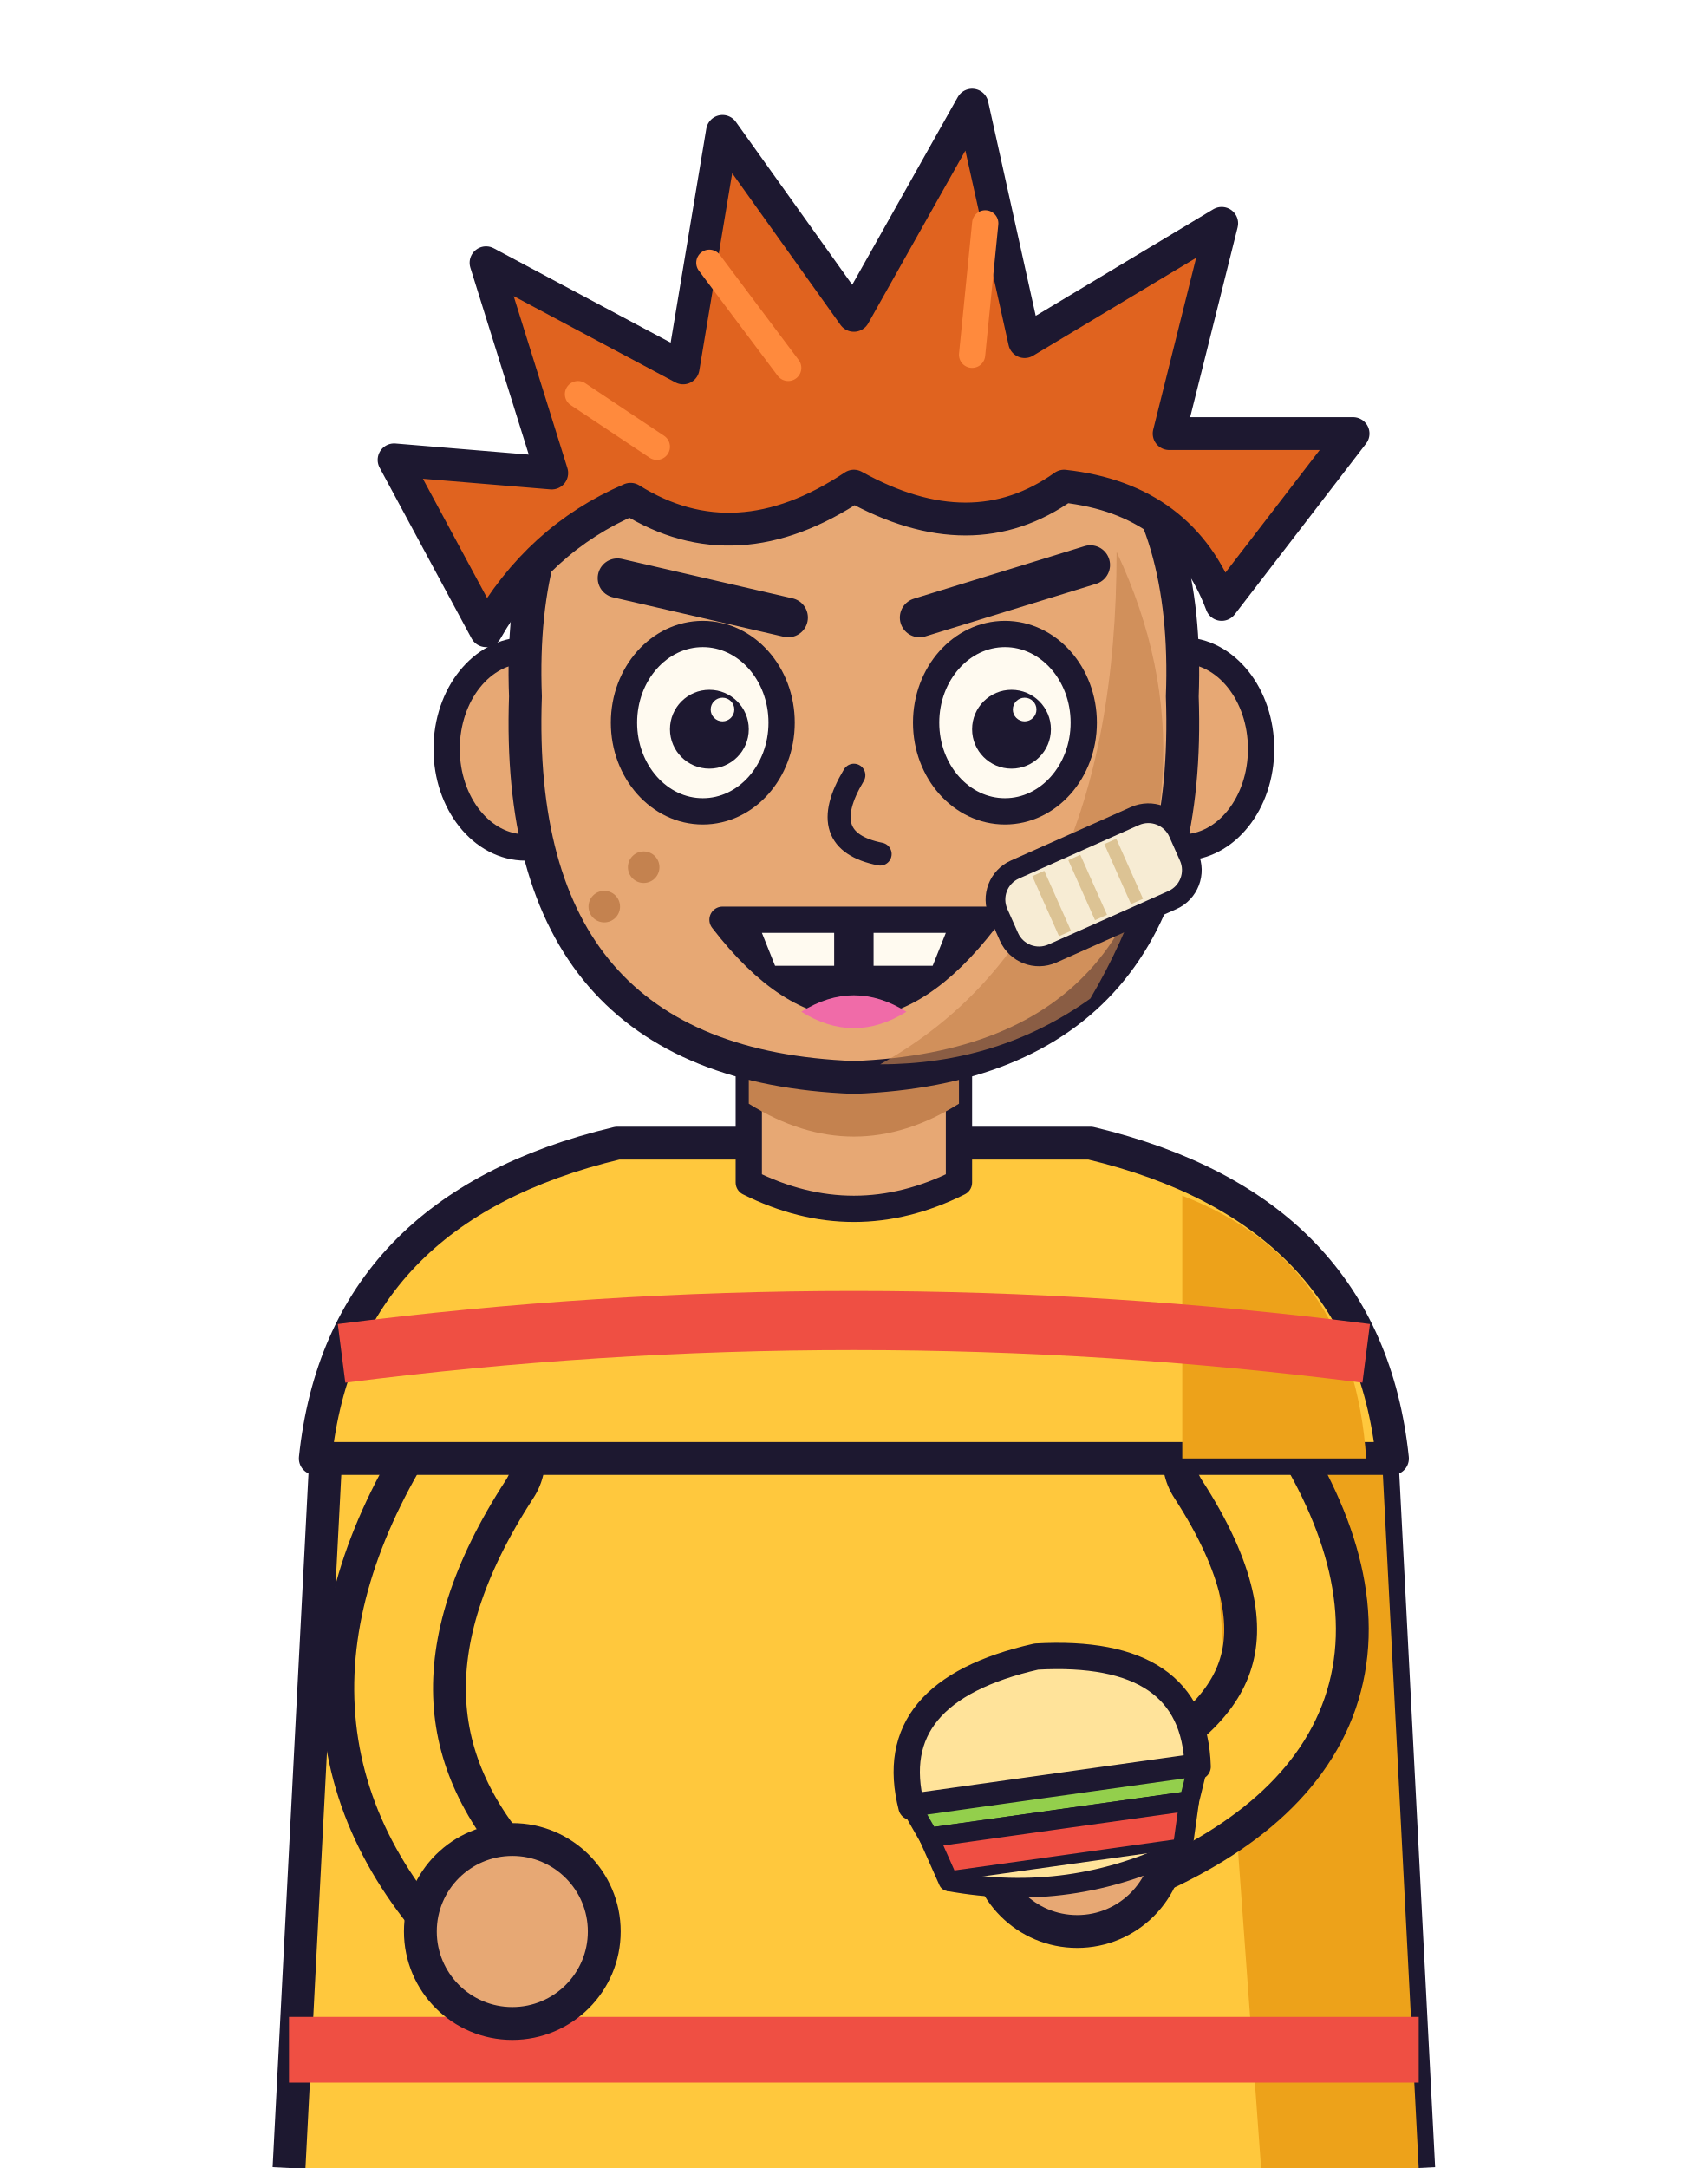
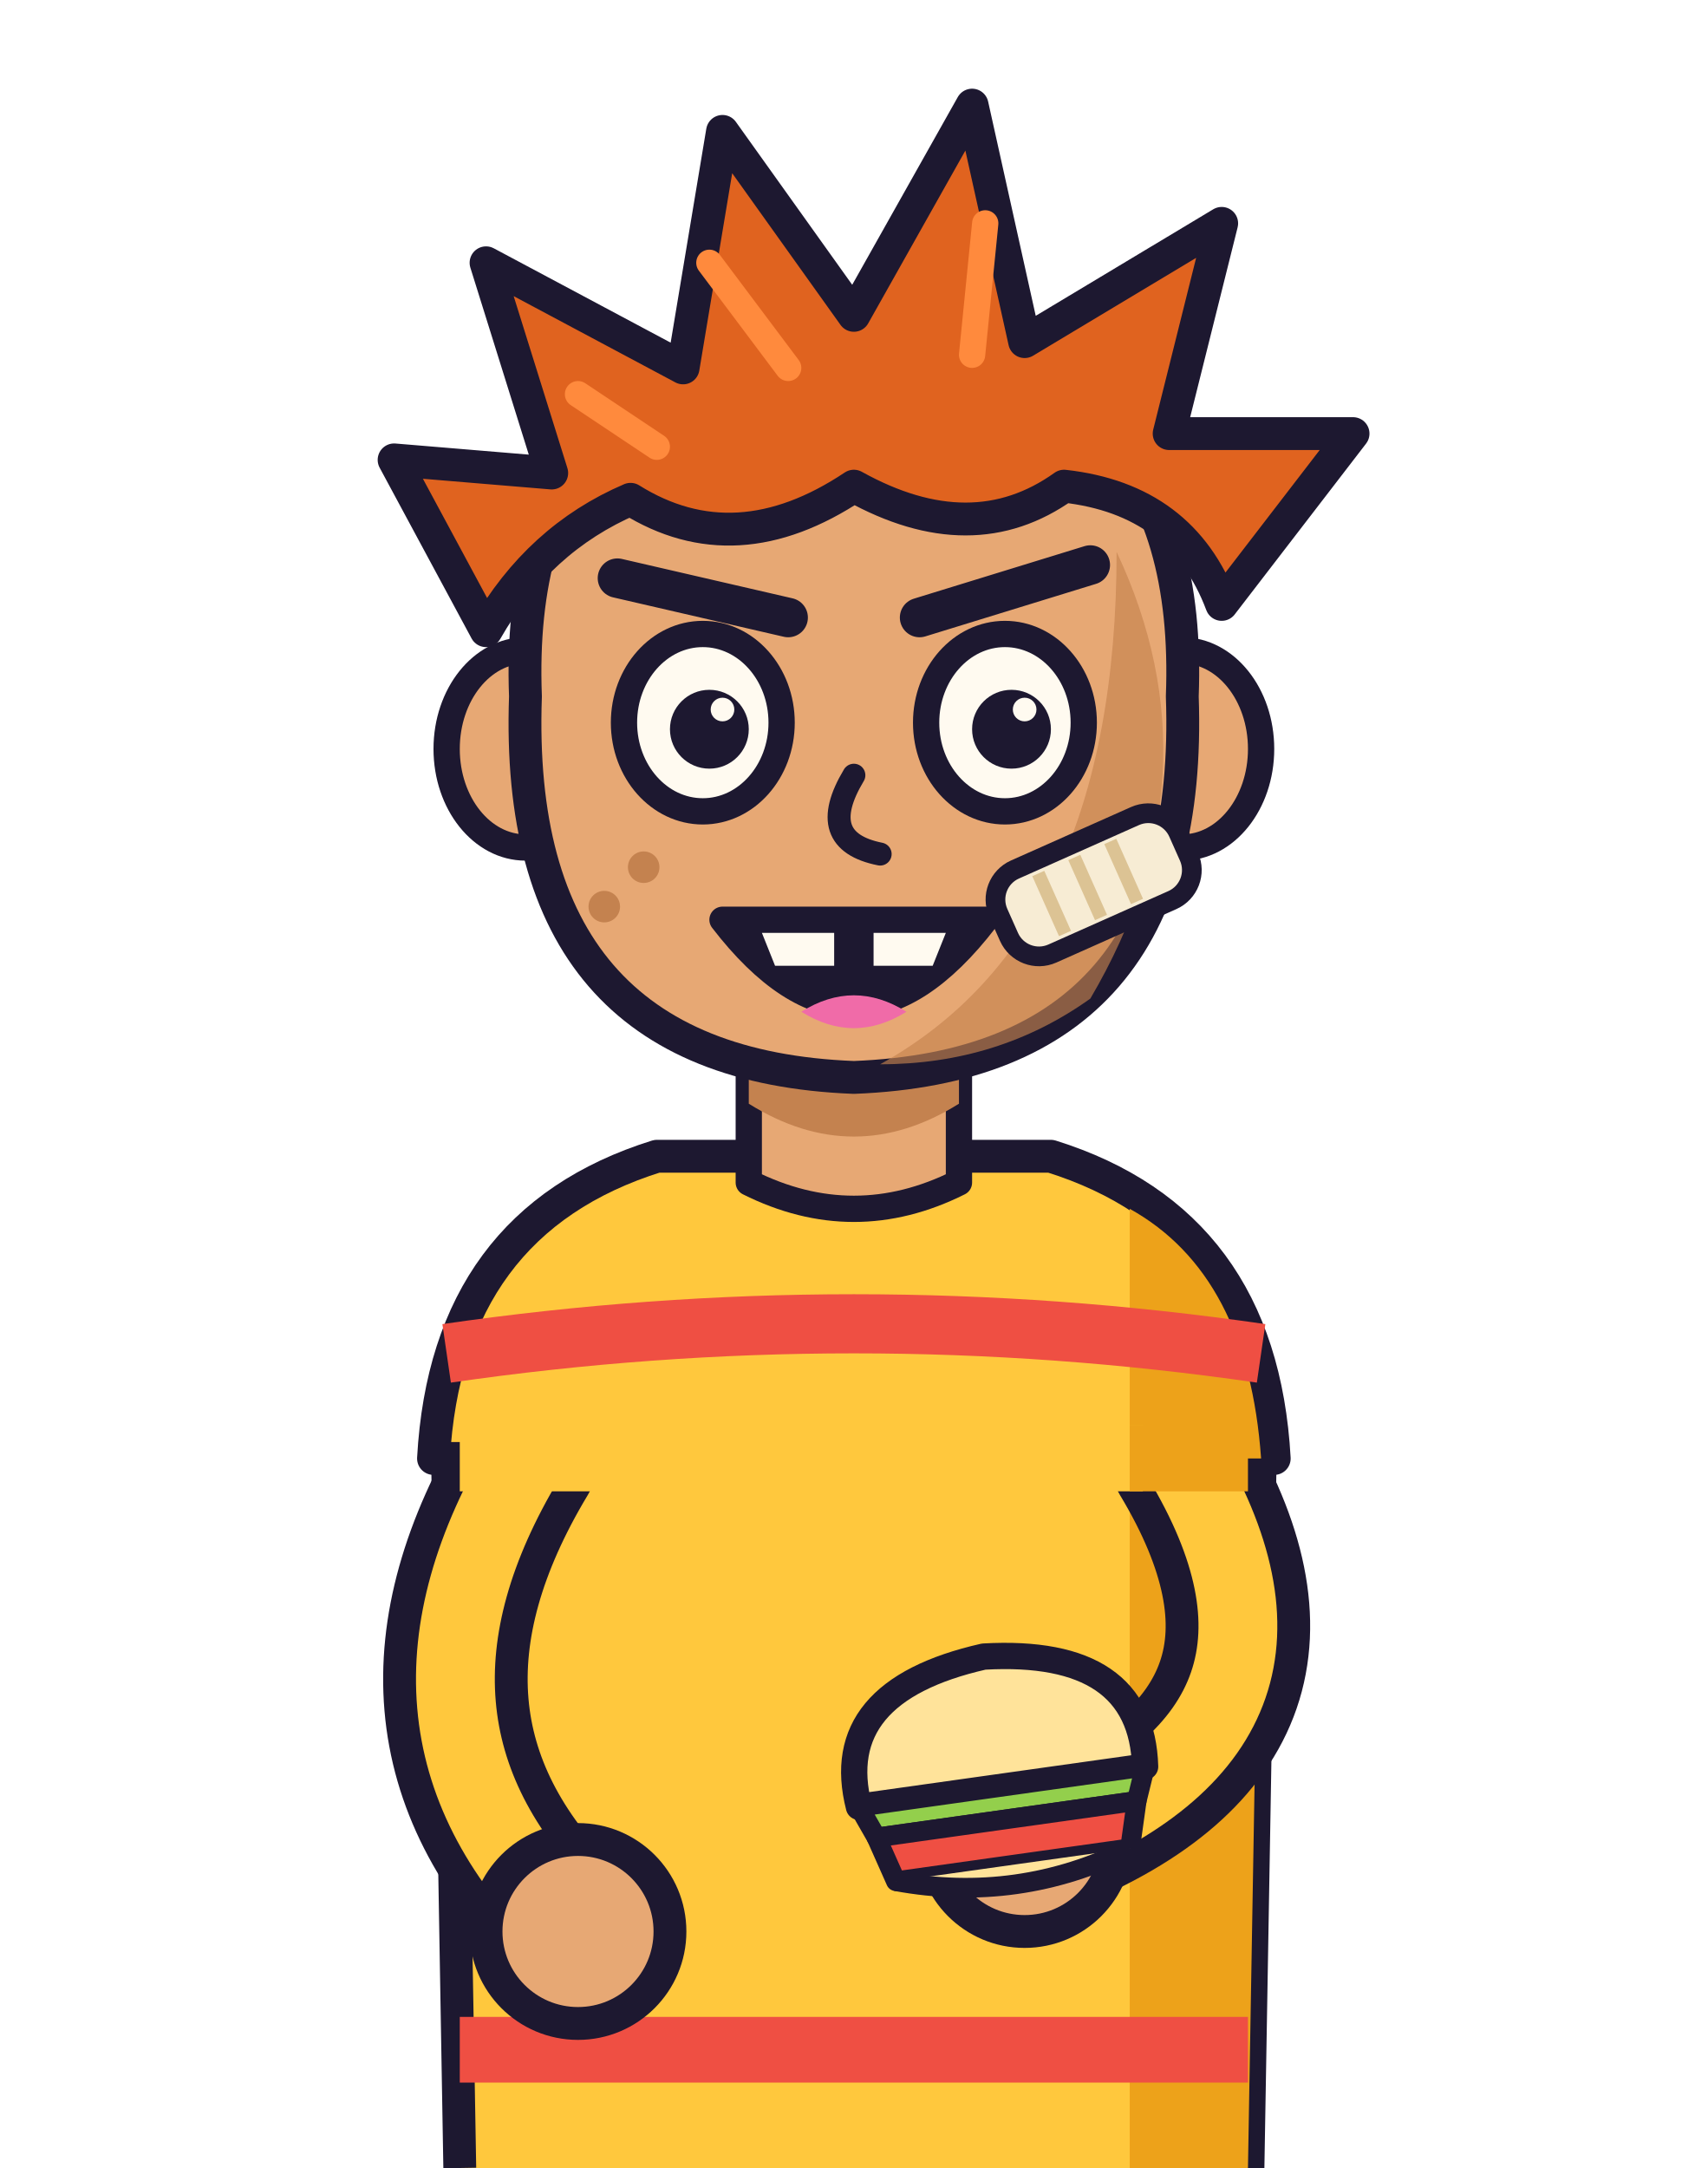
<svg xmlns="http://www.w3.org/2000/svg" viewBox="0 0 260 330" width="260" height="330">
-   <path d="M50 214 L210 214 L216 330 L44 330 Z" fill="#ffc83d" />
-   <path d="M50 214 L44 330 M210 214 L216 330" stroke="#1d1830" stroke-width="5" fill="none" />
-   <path d="M184 220 L192 330 L216 330 L210 214 Z" fill="#eda21a" />
-   <path d="M44 312 L216 312" stroke="#ef4f43" stroke-width="10" />
-   <path d="M72 222 Q46 262 76 292" fill="none" stroke="#1d1830" stroke-width="22" stroke-linecap="round" stroke-linejoin="round" />
-   <path d="M72 222 Q46 262 76 292" fill="none" stroke="#ffc83d" stroke-width="12" stroke-linecap="round" stroke-linejoin="round" />
-   <circle cx="78" cy="294" r="14" fill="#e7a874" stroke="#1d1830" stroke-width="5" />
-   <path d="M188 222 Q214 262 168 280" fill="none" stroke="#1d1830" stroke-width="22" stroke-linecap="round" stroke-linejoin="round" />
-   <path d="M188 222 Q214 262 168 280" fill="none" stroke="#ffc83d" stroke-width="12" stroke-linecap="round" stroke-linejoin="round" />
-   <circle cx="164" cy="280" r="14" fill="#e7a874" stroke="#1d1830" stroke-width="5" />
-   <g transform="translate(160 268) rotate(-8)" stroke="#1d1830" stroke-linejoin="round">
+   <path d="M68 214 L192 214 L190 330 L70 330 Z" fill="#ffc83d" />
+   <path d="M68 214 L70 330 M192 214 L190 330" stroke="#1d1830" stroke-width="5" fill="none" />
+   <path d="M172 220 L172 330 L190 330 L192 214 Z" fill="#eda21a" />
+   <path d="M70 312 L190 312" stroke="#ef4f43" stroke-width="10" />
+   <path d="M80 222 Q56 262 86 292" fill="none" stroke="#1d1830" stroke-width="22" stroke-linecap="round" stroke-linejoin="round" />
+   <path d="M80 222 Q56 262 86 292" fill="none" stroke="#ffc83d" stroke-width="12" stroke-linecap="round" stroke-linejoin="round" />
+   <circle cx="88" cy="294" r="14" fill="#e7a874" stroke="#1d1830" stroke-width="5" />
+   <path d="M180 222 Q204 262 160 280" fill="none" stroke="#1d1830" stroke-width="22" stroke-linecap="round" stroke-linejoin="round" />
+   <path d="M180 222 Q204 262 160 280" fill="none" stroke="#ffc83d" stroke-width="12" stroke-linecap="round" stroke-linejoin="round" />
+   <circle cx="156" cy="280" r="14" fill="#e7a874" stroke="#1d1830" stroke-width="5" />
+   <g transform="translate(152 268) rotate(-8)" stroke="#1d1830" stroke-linejoin="round">
    <path d="M-22 4 Q-24 -14 0 -16 Q24 -14 22 4 Z" fill="#ffe39a" stroke-width="4" />
    <path d="M-22 4 L22 4 L20 9 L-20 9 Z" fill="#93cf4c" stroke-width="3" />
    <path d="M-20 9 L20 9 L18 16 L-18 16 Z" fill="#ef4f43" stroke-width="3" />
    <path d="M-18 16 Q0 22 18 16" fill="#ffe39a" stroke-width="3" />
  </g>
  <g transform="translate(30 0)">
    <g>
      <g>
-         <path d="M18 222 Q22 184 64 174 L136 174 Q178 184 182 222 Z" fill="#ffc83d" stroke="#1d1830" stroke-width="5" stroke-linejoin="round" stroke-linecap="round" />
-         <path d="M150 182 Q176 192 178 222 L150 222 Z" fill="#eda21a" />
+         <path d="M36 222 Q38 186 70 176 L130 176 Q162 186 164 222 Z" fill="#ffc83d" stroke="#1d1830" stroke-width="5" stroke-linejoin="round" stroke-linecap="round" />
+         <path d="M142 184 Q160 194 162 222 L142 222 Z" fill="#eda21a" />
+         <rect x="40" y="217" width="104" height="10" fill="#ffc83d" />
+         <rect x="142" y="217" width="18" height="10" fill="#eda21a" />
      </g>
-       <path d="M22 206 Q100 196 178 206" fill="none" stroke="#ef4f43" stroke-width="9" />
+       <path d="M38 206 Q100 197 162 206" fill="none" stroke="#ef4f43" stroke-width="9" />
      <g>
        <path d="M84 150 L84 180 Q100 188 116 180 L116 150 Z" fill="#e7a874" stroke="#1d1830" stroke-width="4" stroke-linejoin="round" stroke-linecap="round" />
        <path d="M84 158 Q100 170 116 158 L116 168 Q100 178 84 168 Z" fill="#c4824f" />
      </g>
      <ellipse cx="50" cy="114" rx="12" ry="15" fill="#e7a874" stroke="#1d1830" stroke-width="4" stroke-linejoin="round" stroke-linecap="round" />
      <ellipse cx="150" cy="114" rx="12" ry="15" fill="#e7a874" stroke="#1d1830" stroke-width="4" stroke-linejoin="round" stroke-linecap="round" />
      <path d="M50 106 Q48 54 100 52 Q152 54 150 106 Q152 162 100 164 Q48 162 50 106 Z" fill="#e7a874" stroke="#1d1830" stroke-width="5" stroke-linejoin="round" stroke-linecap="round" />
      <path d="M140 84 Q156 118 136 152 Q122 162 104 162 Q140 142 140 84 Z" fill="#c4824f" opacity="0.65" />
      <path d="M44 96 L30 70 L54 72 L44 40 L74 56 L80 20 L100 48 L118 16 L126 52 L156 34 L148 66 L176 66 L156 92 Q150 76 132 74 Q118 84 100 74 Q82 86 66 76 Q52 82 44 96 Z" fill="#e0631f" stroke="#1d1830" stroke-width="5" stroke-linejoin="round" stroke-linecap="round" />
      <path d="M78 40 L90 56 M120 34 L118 54 M58 60 L70 68" stroke="#ff8a3d" stroke-width="4" stroke-linecap="round" />
      <g>
        <ellipse cx="77" cy="110" rx="12" ry="13.5" fill="#fffaf0" stroke="#1d1830" stroke-width="4" stroke-linejoin="round" stroke-linecap="round" />
        <ellipse cx="123" cy="110" rx="12" ry="13.5" fill="#fffaf0" stroke="#1d1830" stroke-width="4" stroke-linejoin="round" stroke-linecap="round" />
        <circle cx="78" cy="111" r="6" fill="#1d1830" />
        <circle cx="124" cy="111" r="6" fill="#1d1830" />
        <circle cx="80" cy="108" r="1.8" fill="#fffaf0" />
        <circle cx="126" cy="108" r="1.8" fill="#fffaf0" />
      </g>
      <path d="M64 88 L90 94 M110 94 L136 86" fill="none" stroke="#1d1830" stroke-width="6" stroke-linejoin="round" stroke-linecap="round" />
      <g fill="#c4824f">
        <circle cx="68" cy="132" r="2.4" />
        <circle cx="62" cy="138" r="2.4" />
        <circle cx="132" cy="134" r="2.4" />
      </g>
      <g transform="rotate(-24 136 136)">
        <rect x="122" y="128" width="30" height="14" rx="5" fill="#f7ecd4" stroke="#1d1830" stroke-width="3" stroke-linejoin="round" stroke-linecap="round" />
        <path d="M130 130 L130 140 M136 130 L136 140 M142 130 L142 140" stroke="#dcc394" stroke-width="2" />
      </g>
      <path d="M100 118 Q94 128 104 130" fill="none" stroke="#1d1830" stroke-width="3.5" stroke-linejoin="round" stroke-linecap="round" />
      <g>
        <path d="M80 140 Q100 166 120 140 Z" fill="#1d1830" stroke="#1d1830" stroke-width="4" stroke-linejoin="round" stroke-linecap="round" />
        <path d="M86 142 L114 142 L112 147 L88 147 Z" fill="#fffaf0" />
        <rect x="97" y="141" width="6" height="7" fill="#1d1830" />
        <path d="M92 154 Q100 149 108 154 Q100 159 92 154 Z" fill="#f06ba8" />
      </g>
    </g>
  </g>
</svg>
